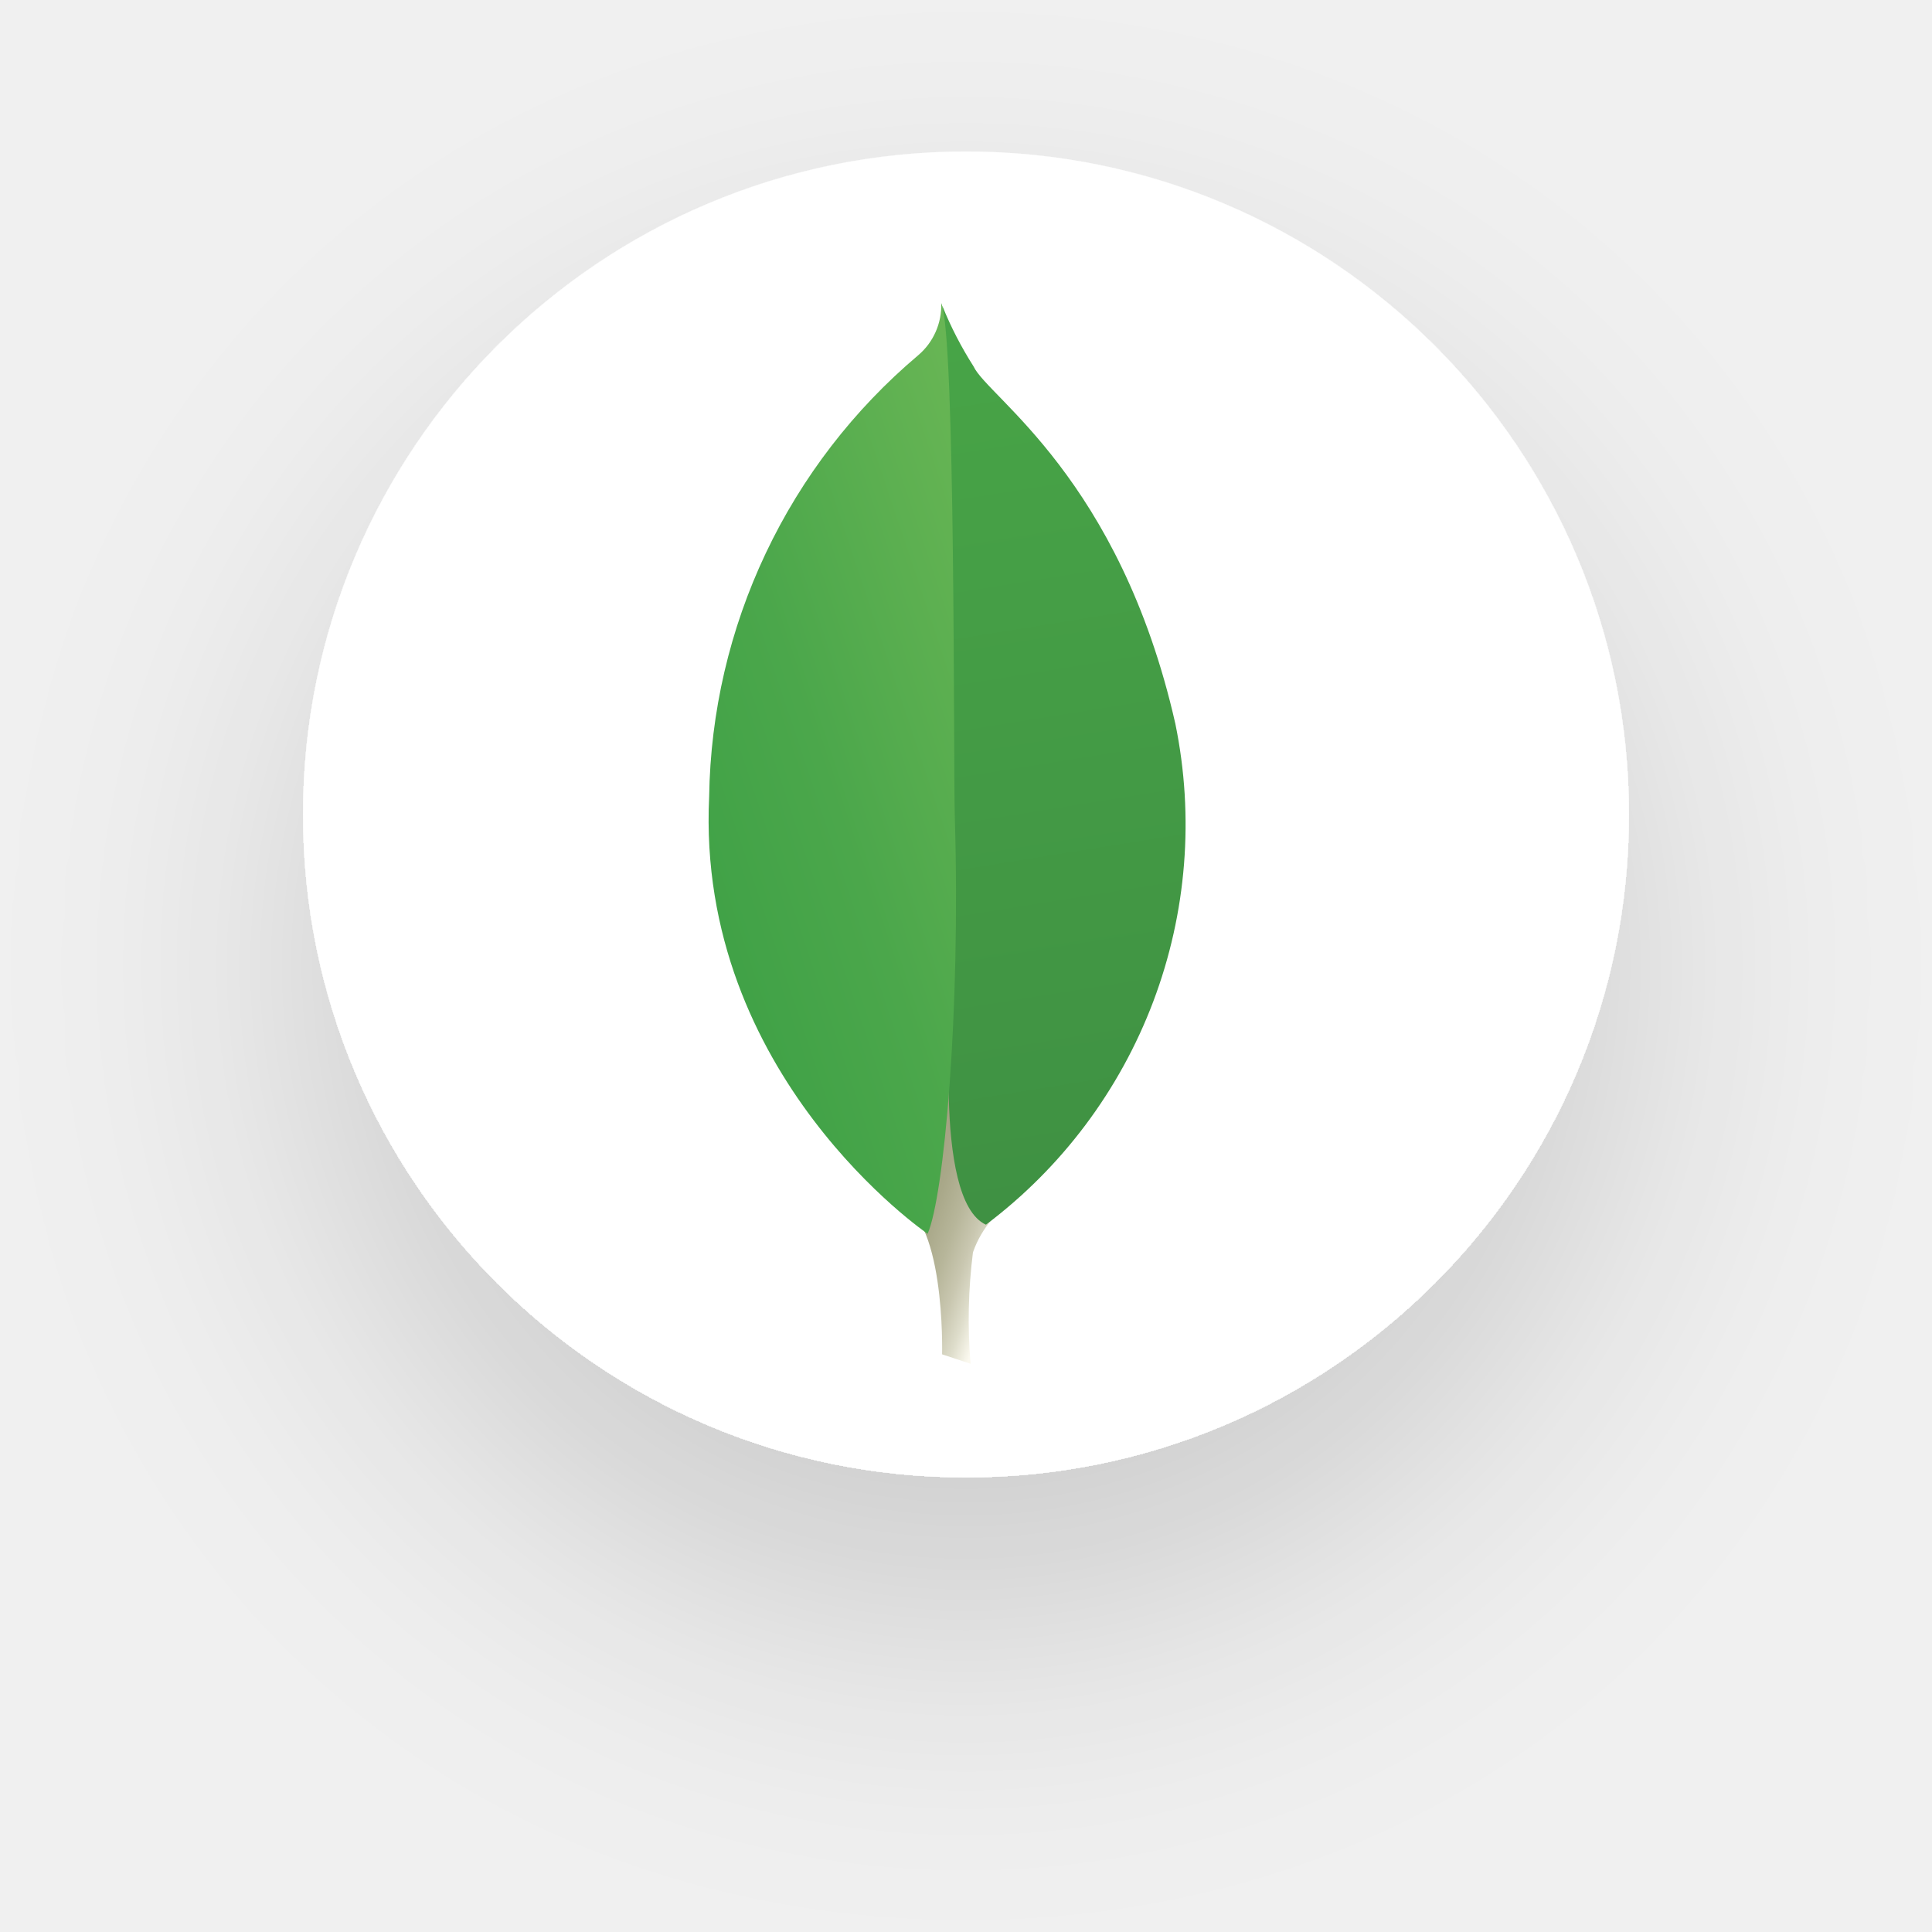
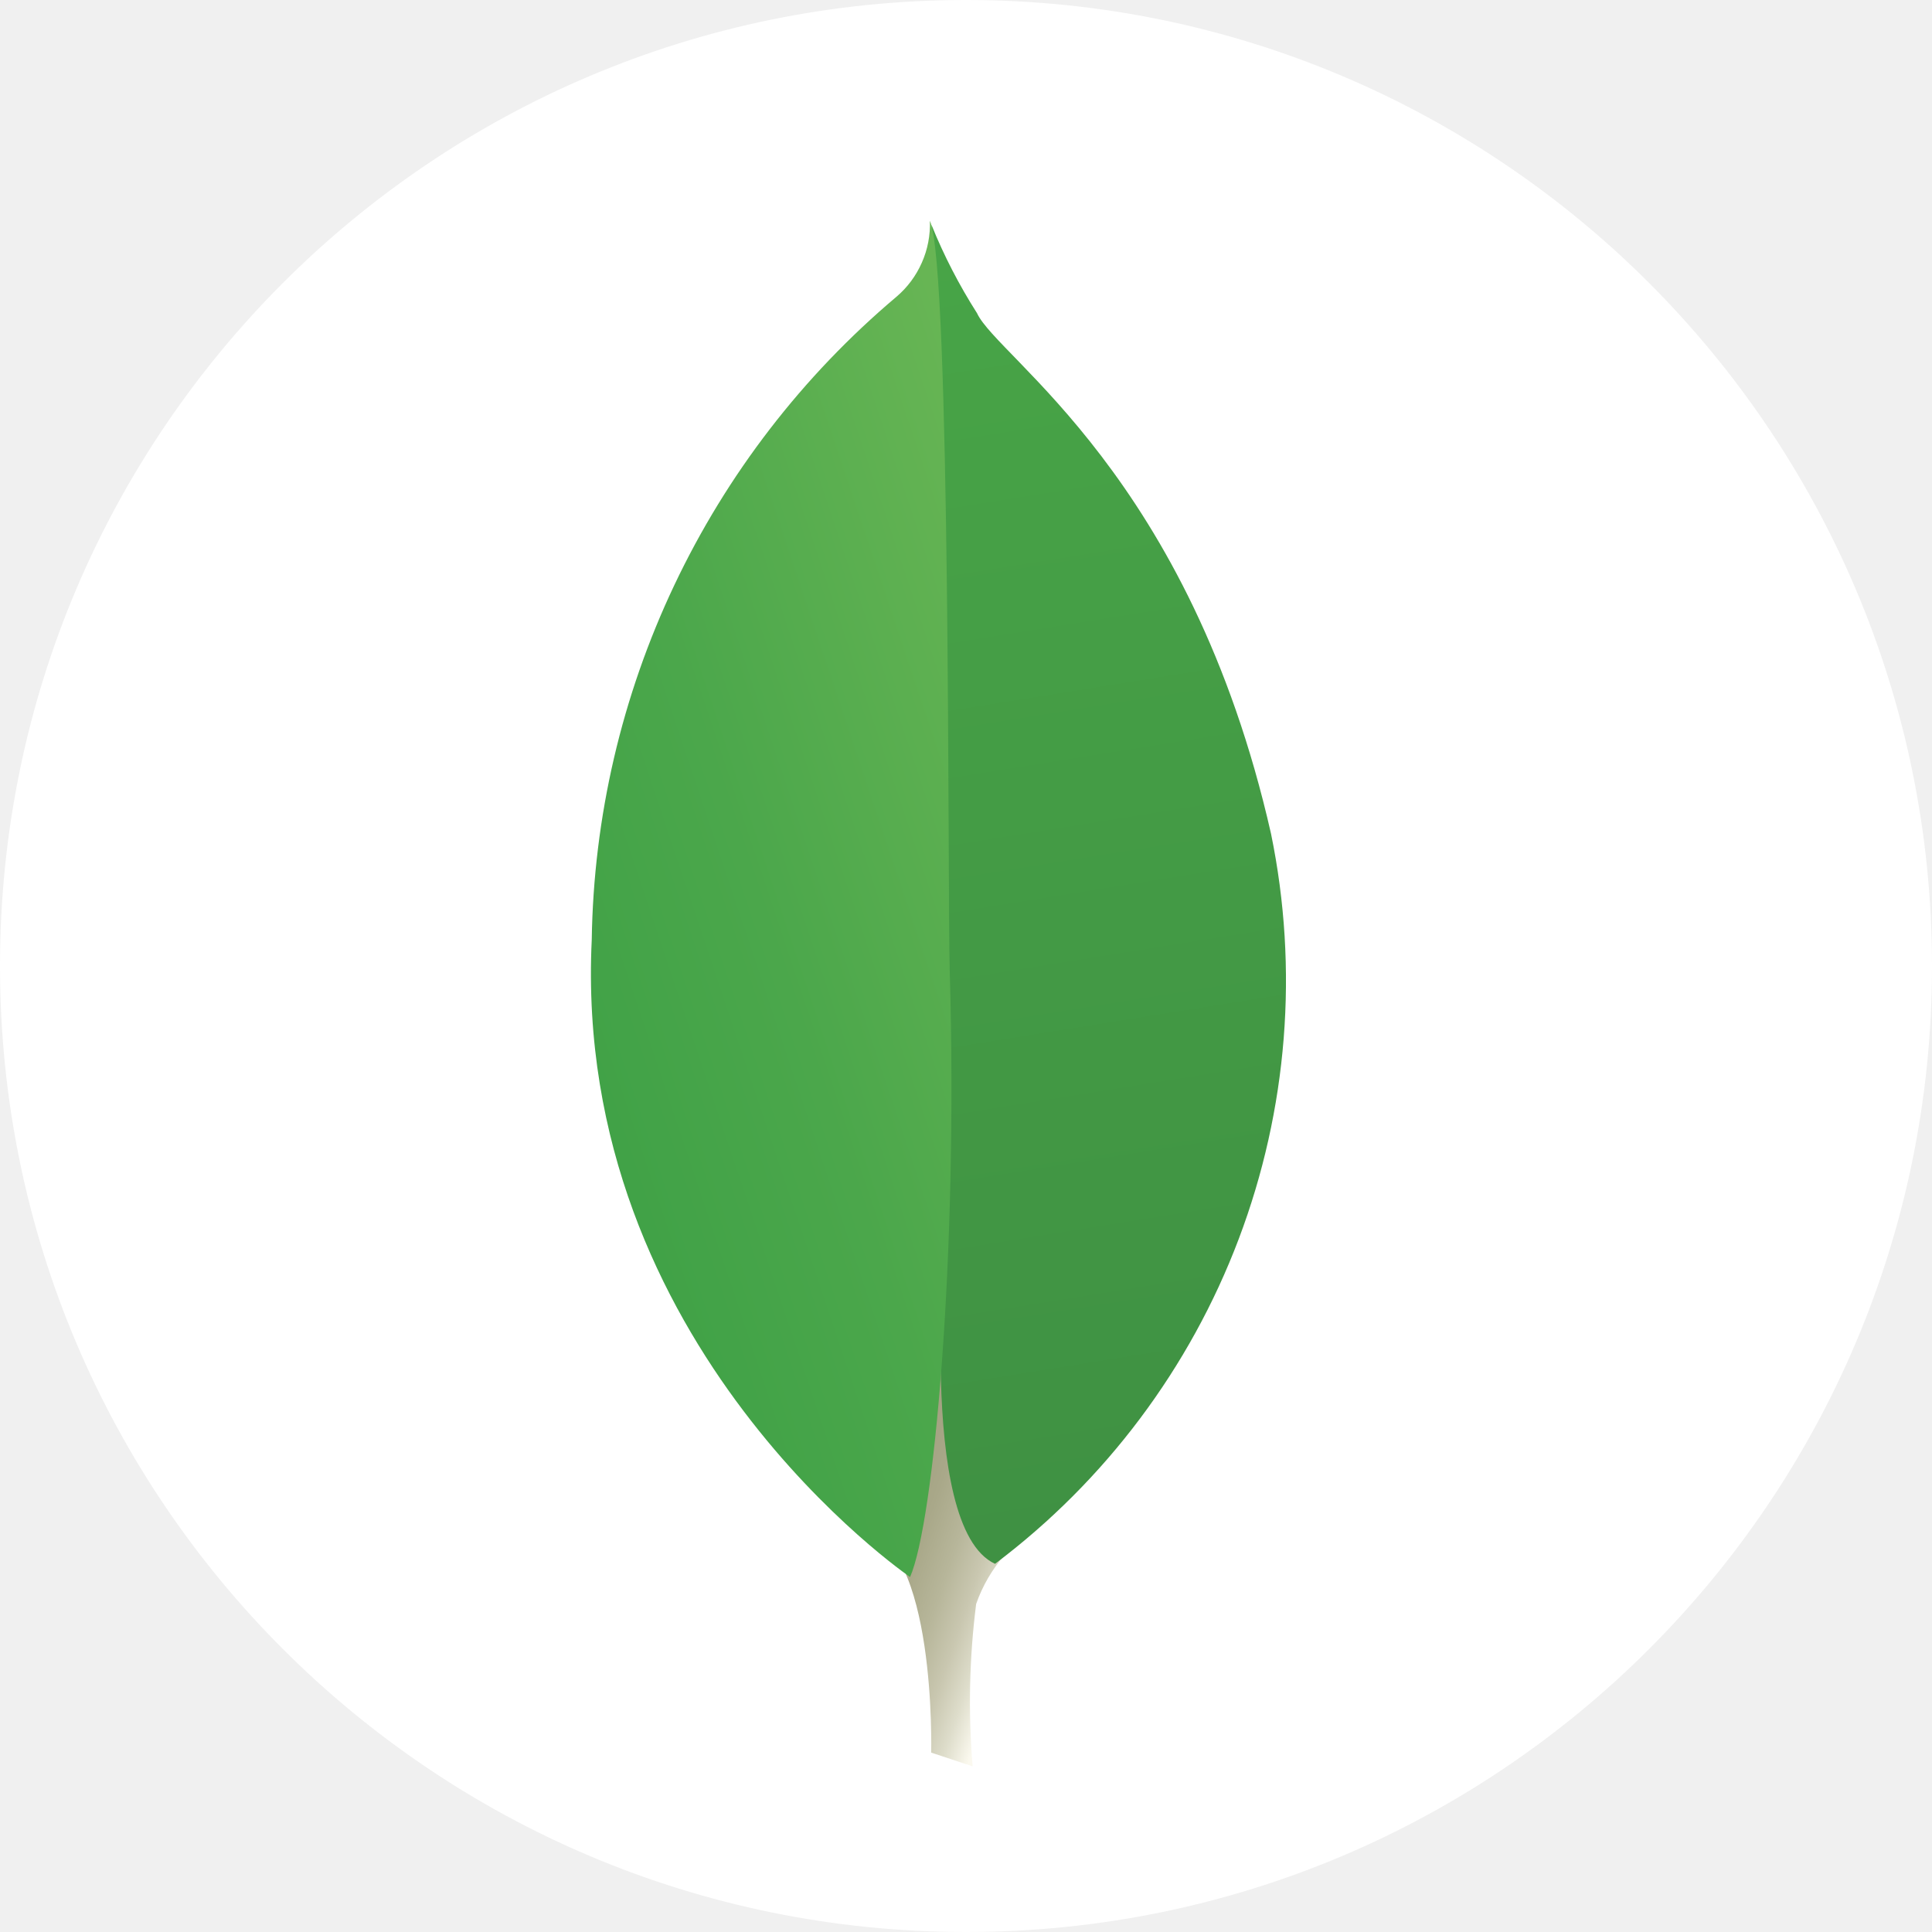
- <svg xmlns="http://www.w3.org/2000/svg" width="51" height="51" viewBox="0 0 51 51" fill="none">
-   <g filter="url(#filter0_d_1964_10601)">
-     <rect x="8" y="4" width="35" height="35" rx="17.5" fill="white" />
-     <path d="M25.62 36L24.869 35.751C24.869 35.751 24.969 31.951 23.594 31.684C22.694 30.636 23.727 -13.057 27.017 31.535C26.393 31.851 25.915 32.397 25.684 33.058C25.56 34.033 25.539 35.02 25.62 36Z" fill="url(#paint0_linear_1964_10601)" />
-     <path d="M26.026 32.329C28.026 30.824 29.557 28.782 30.442 26.441C31.327 24.1 31.53 21.556 31.026 19.104C29.556 12.619 26.075 10.487 25.7 9.673C25.377 9.166 25.1 8.631 24.875 8.073L25.152 26.142C25.152 26.142 24.578 31.664 26.026 32.329Z" fill="url(#paint1_linear_1964_10601)" />
-     <path d="M24.487 32.569C24.487 32.569 18.366 28.4 18.72 21.025C18.753 18.802 19.263 16.611 20.215 14.602C21.167 12.592 22.539 10.811 24.239 9.377C24.438 9.208 24.595 8.997 24.7 8.758C24.806 8.52 24.855 8.26 24.846 8C25.227 8.82 25.165 20.243 25.205 21.579C25.36 26.776 24.916 31.588 24.487 32.569Z" fill="url(#paint2_linear_1964_10601)" />
-   </g>
+ <svg xmlns="http://www.w3.org/2000/svg" width="35" height="35" viewBox="0 0 35 35" fill="none">
+   <rect width="35" height="35" rx="17.5" fill="white" />
+   <path d="M17.62 31.999L16.869 31.75C16.869 31.75 16.969 27.95 15.594 27.683C14.694 26.635 15.727 -17.058 19.017 27.534C18.393 27.85 17.915 28.396 17.684 29.057C17.56 30.033 17.539 31.019 17.62 31.999Z" fill="url(#paint0_linear_1796_8262)" />
+   <path d="M18.026 28.33C20.026 26.825 21.557 24.783 22.442 22.442C23.327 20.101 23.53 17.557 23.026 15.105C21.556 8.62 18.075 6.488 17.7 5.674C17.377 5.167 17.1 4.632 16.875 4.074L17.152 22.143C17.152 22.143 16.578 27.665 18.026 28.33Z" fill="url(#paint1_linear_1796_8262)" />
+   <path d="M16.487 28.569C16.487 28.569 10.366 24.4 10.72 17.025C10.753 14.802 11.263 12.611 12.215 10.602C13.167 8.592 14.539 6.811 16.239 5.377C16.438 5.208 16.595 4.997 16.7 4.758C16.806 4.52 16.855 4.26 16.846 4C17.227 4.82 17.165 16.243 17.205 17.579C17.36 22.776 16.916 27.588 16.487 28.569Z" fill="url(#paint2_linear_1796_8262)" />
  <defs>
-     <filter id="filter0_d_1964_10601" x="0" y="0" width="51" height="51" filterUnits="userSpaceOnUse" color-interpolation-filters="sRGB">
-       <feFlood flood-opacity="0" result="BackgroundImageFix" />
-       <feColorMatrix in="SourceAlpha" type="matrix" values="0 0 0 0 0 0 0 0 0 0 0 0 0 0 0 0 0 0 127 0" result="hardAlpha" />
-       <feOffset dy="4" />
-       <feGaussianBlur stdDeviation="4" />
-       <feComposite in2="hardAlpha" operator="out" />
-       <feColorMatrix type="matrix" values="0 0 0 0 0 0 0 0 0 0 0 0 0 0 0 0 0 0 0.15 0" />
-       <feBlend mode="normal" in2="BackgroundImageFix" result="effect1_dropShadow_1964_10601" />
-       <feBlend mode="normal" in="SourceGraphic" in2="effect1_dropShadow_1964_10601" result="shape" />
-     </filter>
-     <linearGradient id="paint0_linear_1964_10601" x1="20.572" y1="22.252" x2="29.203" y2="25.181" gradientUnits="userSpaceOnUse">
+     <linearGradient id="paint0_linear_1796_8262" x1="12.572" y1="18.251" x2="21.203" y2="21.18" gradientUnits="userSpaceOnUse">
      <stop offset="0.231" stop-color="#999875" />
      <stop offset="0.563" stop-color="#9B9977" />
      <stop offset="0.683" stop-color="#A09F7E" />
      <stop offset="0.768" stop-color="#A9A889" />
      <stop offset="0.837" stop-color="#B7B69A" />
      <stop offset="0.896" stop-color="#C9C7B0" />
      <stop offset="0.948" stop-color="#DEDDCB" />
      <stop offset="0.994" stop-color="#F8F6EB" />
      <stop offset="1" stop-color="#FBF9EF" />
    </linearGradient>
-     <linearGradient id="paint1_linear_1964_10601" x1="23.737" y1="7.944" x2="27.553" y2="31.773" gradientUnits="userSpaceOnUse">
+     <linearGradient id="paint1_linear_1796_8262" x1="15.737" y1="3.945" x2="19.553" y2="27.774" gradientUnits="userSpaceOnUse">
      <stop stop-color="#48A547" />
      <stop offset="1" stop-color="#3F9143" />
    </linearGradient>
-     <linearGradient id="paint2_linear_1964_10601" x1="18.193" y1="21.755" x2="28.434" y2="18.325" gradientUnits="userSpaceOnUse">
+     <linearGradient id="paint2_linear_1796_8262" x1="10.193" y1="17.755" x2="20.434" y2="14.325" gradientUnits="userSpaceOnUse">
      <stop stop-color="#41A247" />
      <stop offset="0.352" stop-color="#4BA74B" />
      <stop offset="0.956" stop-color="#67B554" />
      <stop offset="1" stop-color="#69B655" />
    </linearGradient>
  </defs>
</svg>
